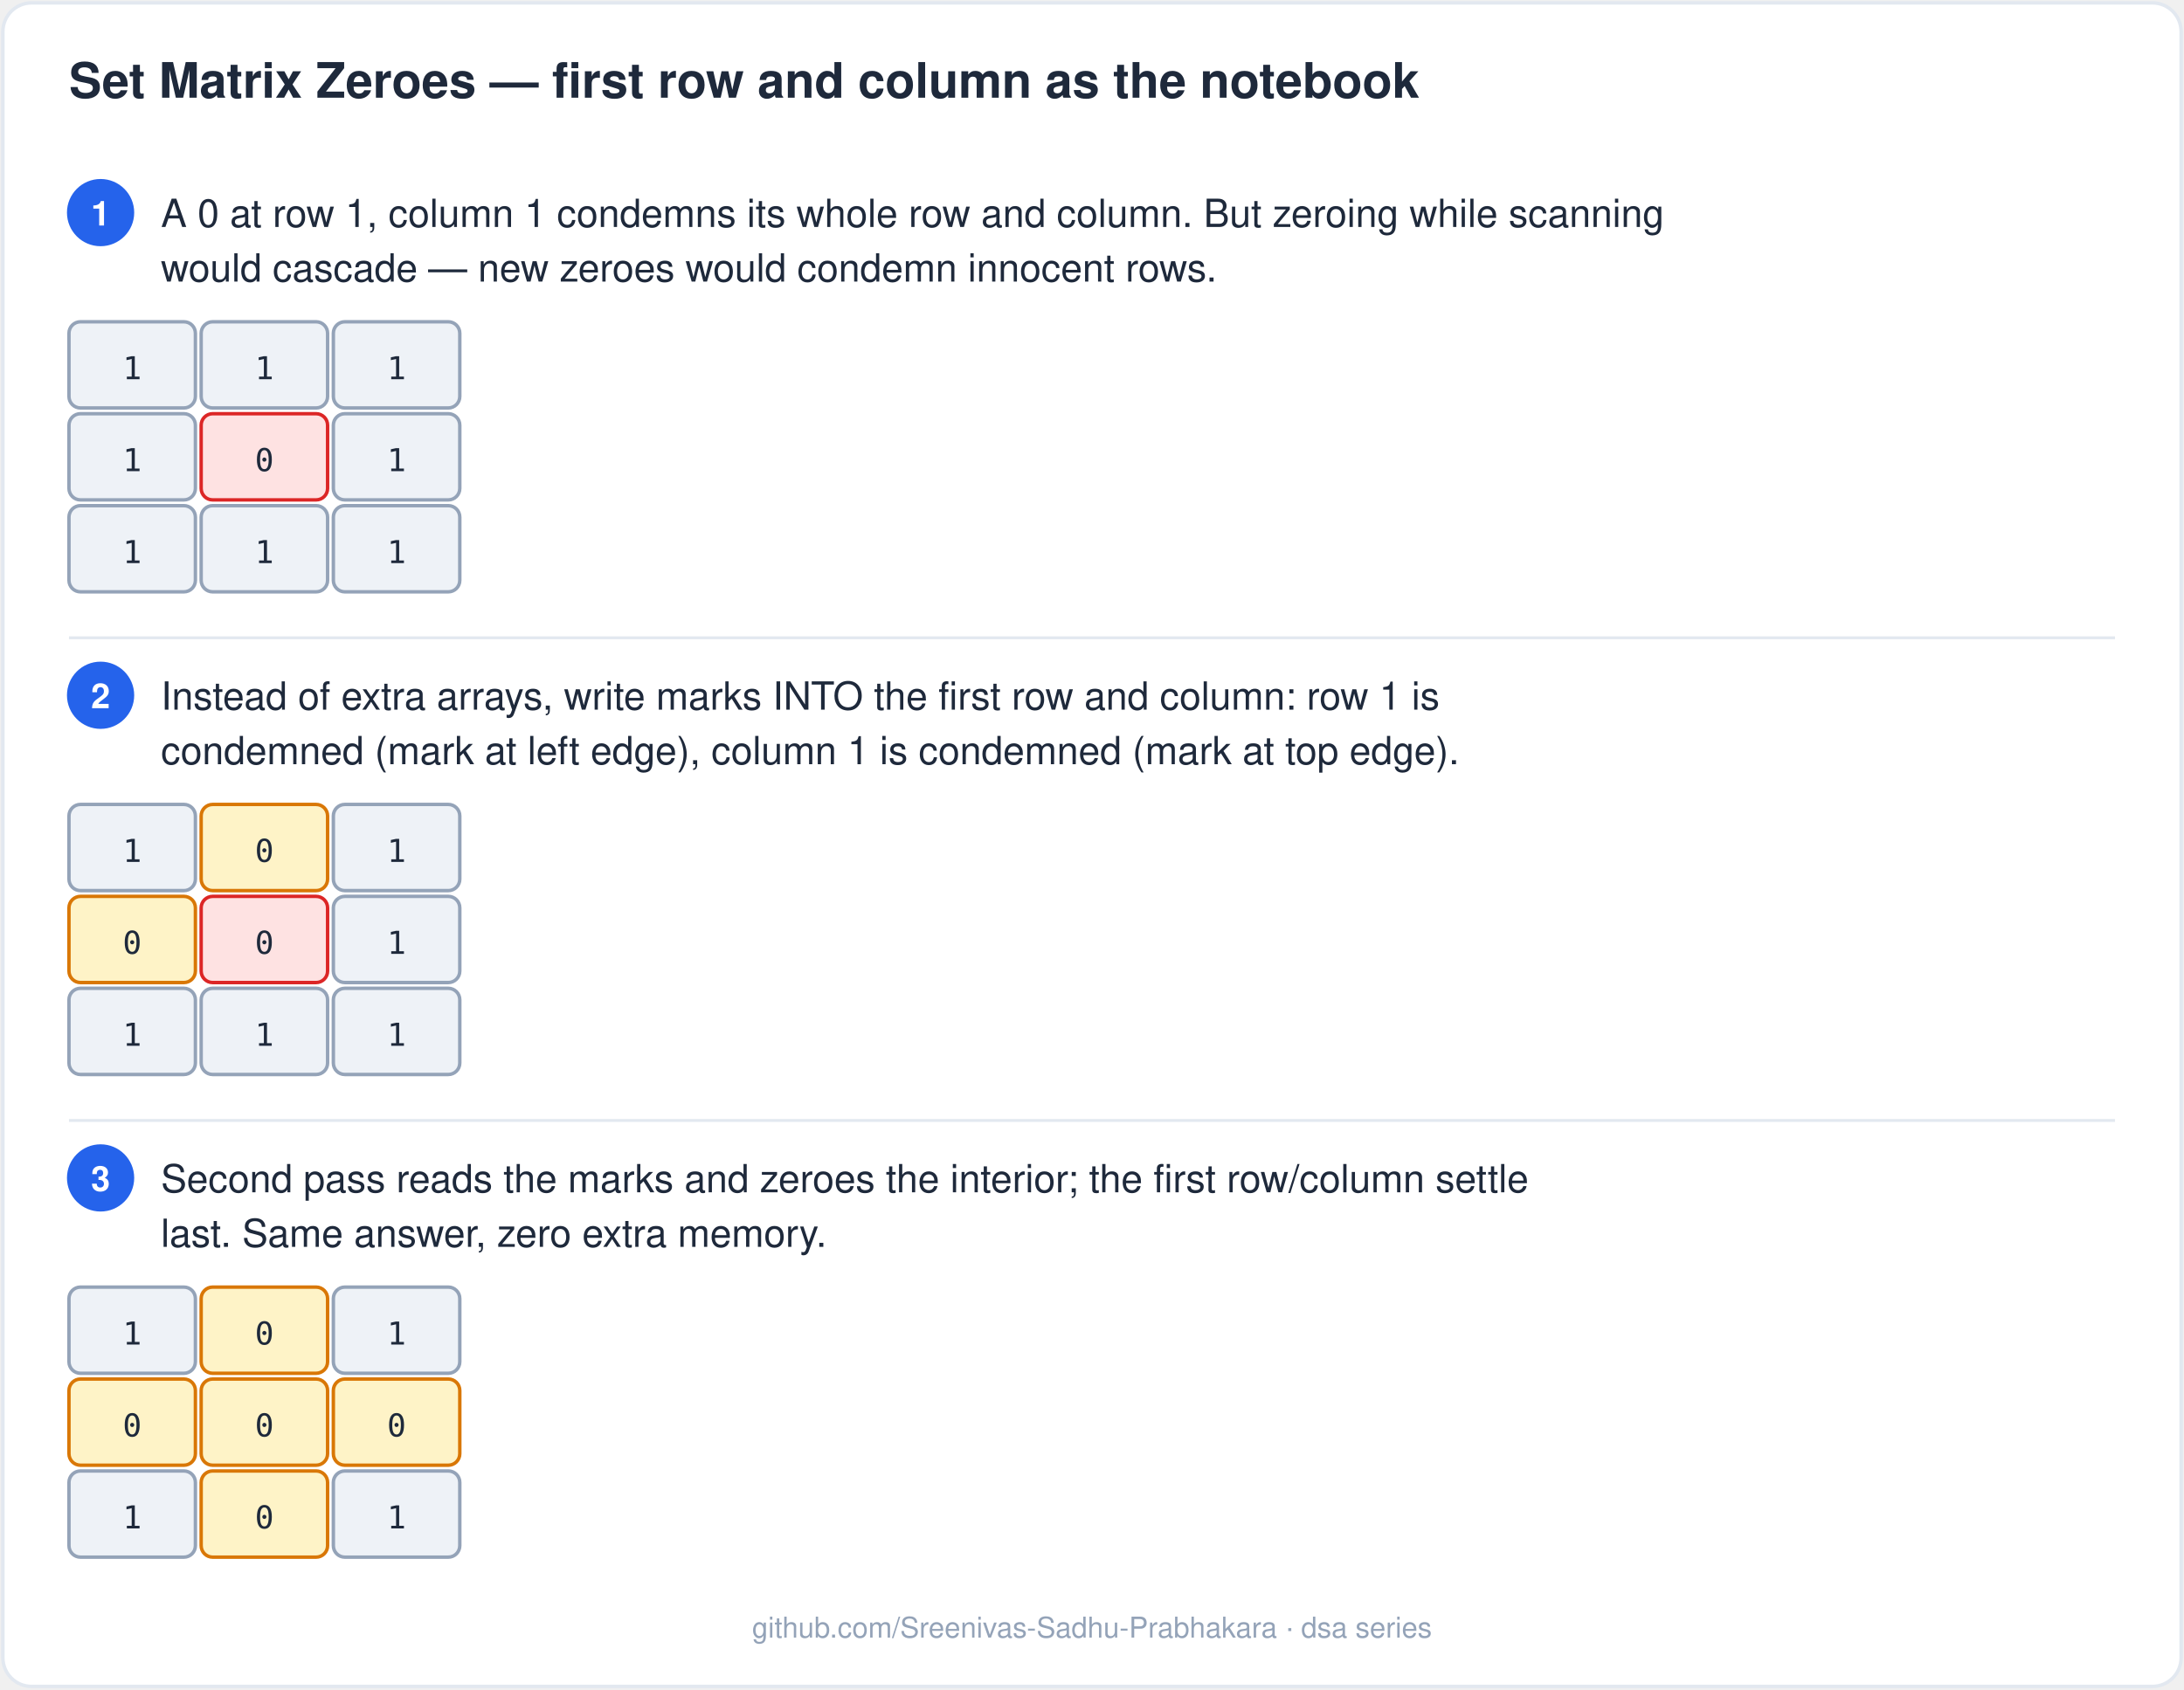
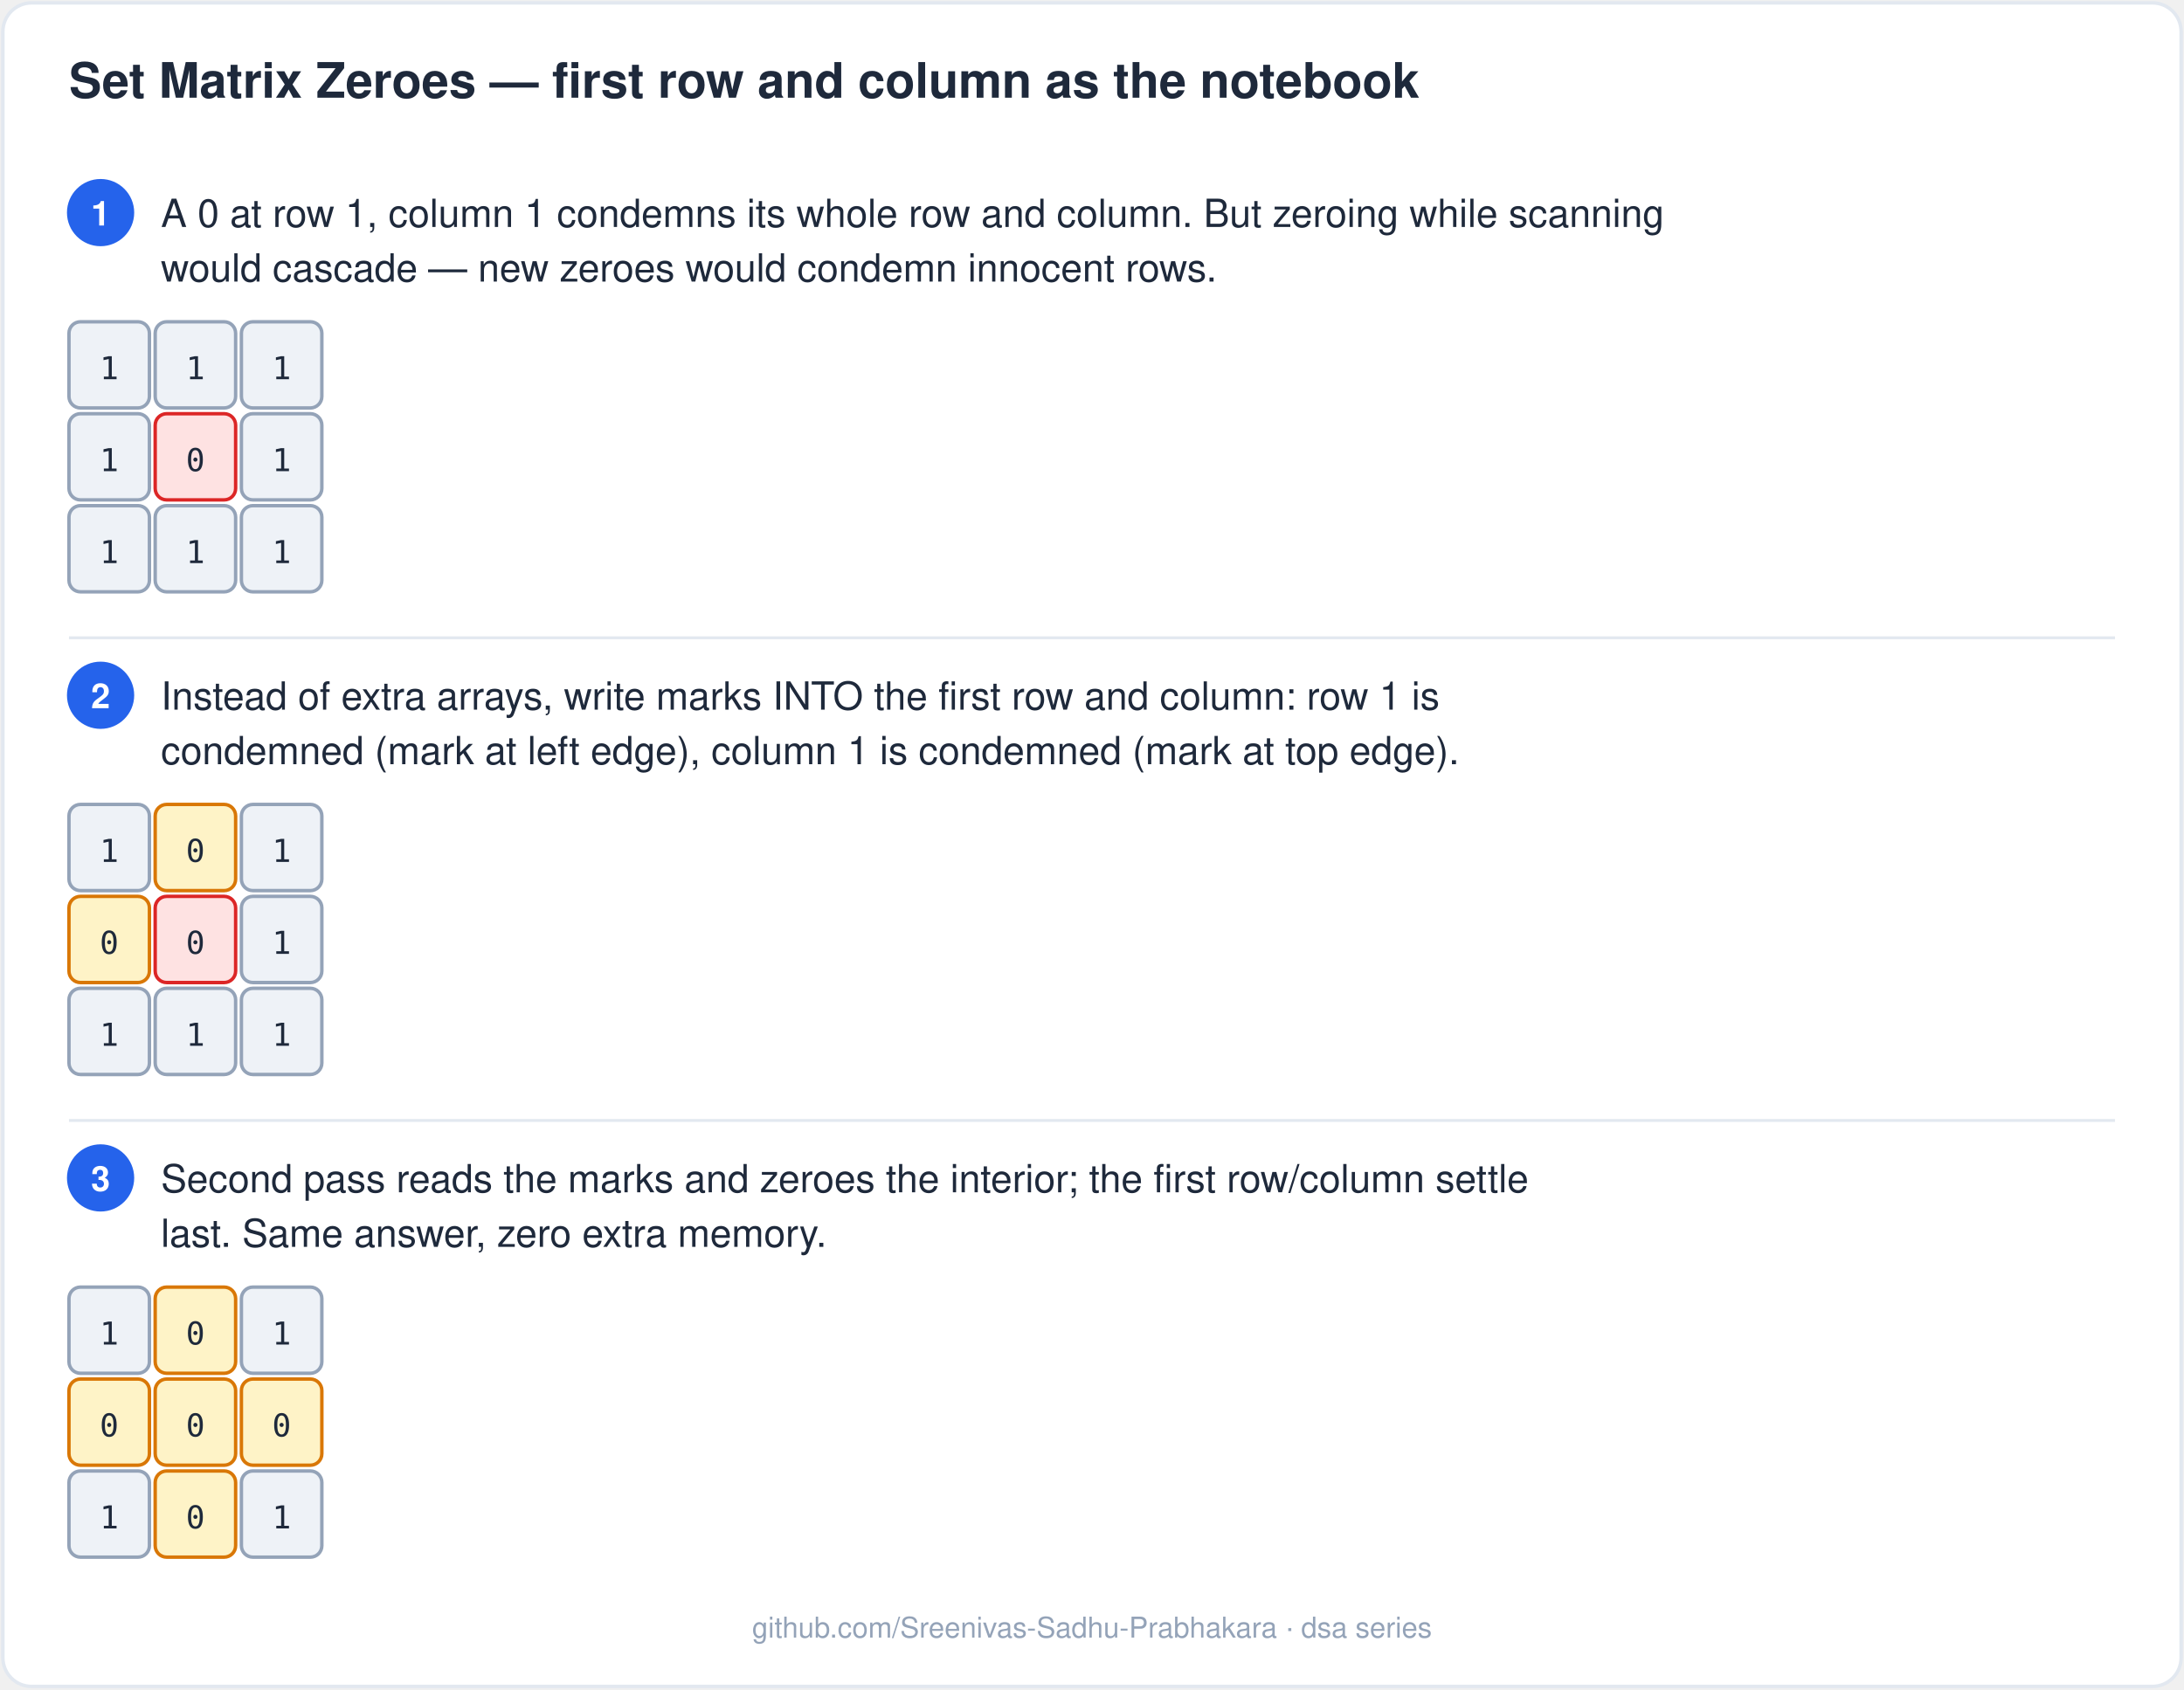
<svg xmlns="http://www.w3.org/2000/svg" width="760" height="588" viewBox="0 0 760 588" role="img" aria-label="Step-by-step visual walkthrough">
  <defs>
    <marker id="arr" markerWidth="8" markerHeight="8" refX="6" refY="3" orient="auto">
      <path d="M0,0 L7,3 L0,6 z" fill="context-stroke" />
    </marker>
  </defs>
  <rect x="1.0" y="1.0" width="758.0" height="586.0" rx="10" fill="#ffffff" stroke="#e2e8f0" stroke-width="1.2" />
  <text x="24.0" y="34.0" font-family="-apple-system,Segoe UI,Helvetica,Arial,sans-serif" font-size="17" fill="#1e293b" text-anchor="start" font-weight="600">Set Matrix Zeroes — first row and column as the notebook</text>
  <circle cx="35.0" cy="74.0" r="11" fill="#2563eb" stroke="#2563eb" stroke-width="1.4" />
  <text x="35.0" y="78.5" font-family="-apple-system,Segoe UI,Helvetica,Arial,sans-serif" font-size="12" fill="#ffffff" text-anchor="middle" font-weight="600">1</text>
  <text x="56.0" y="79.0" font-family="-apple-system,Segoe UI,Helvetica,Arial,sans-serif" font-size="13.5" fill="#1e293b" text-anchor="start">A 0 at row 1, column 1 condemns its whole row and column. But zeroing while scanning</text>
  <text x="56.0" y="98.0" font-family="-apple-system,Segoe UI,Helvetica,Arial,sans-serif" font-size="13.5" fill="#1e293b" text-anchor="start">would cascade — new zeroes would condemn innocent rows.</text>
-   <rect x="24.0" y="112.0" width="44.0" height="30.0" rx="4" fill="#eef2f7" stroke="#94a3b8" stroke-width="1.2" />
-   <text x="46.0" y="132.0" font-family="ui-monospace,Menlo,monospace" font-size="11" fill="#1e293b" text-anchor="middle">1</text>
-   <rect x="70.0" y="112.0" width="44.0" height="30.0" rx="4" fill="#eef2f7" stroke="#94a3b8" stroke-width="1.2" />
-   <text x="92.0" y="132.0" font-family="ui-monospace,Menlo,monospace" font-size="11" fill="#1e293b" text-anchor="middle">1</text>
-   <rect x="116.0" y="112.0" width="44.0" height="30.0" rx="4" fill="#eef2f7" stroke="#94a3b8" stroke-width="1.2" />
-   <text x="138.0" y="132.0" font-family="ui-monospace,Menlo,monospace" font-size="11" fill="#1e293b" text-anchor="middle">1</text>
-   <rect x="24.0" y="144.0" width="44.0" height="30.0" rx="4" fill="#eef2f7" stroke="#94a3b8" stroke-width="1.2" />
-   <text x="46.0" y="164.0" font-family="ui-monospace,Menlo,monospace" font-size="11" fill="#1e293b" text-anchor="middle">1</text>
-   <rect x="70.0" y="144.0" width="44.0" height="30.0" rx="4" fill="#fee2e2" stroke="#dc2626" stroke-width="1.2" />
-   <text x="92.0" y="164.0" font-family="ui-monospace,Menlo,monospace" font-size="11" fill="#1e293b" text-anchor="middle">0</text>
-   <rect x="116.0" y="144.0" width="44.0" height="30.0" rx="4" fill="#eef2f7" stroke="#94a3b8" stroke-width="1.2" />
-   <text x="138.0" y="164.0" font-family="ui-monospace,Menlo,monospace" font-size="11" fill="#1e293b" text-anchor="middle">1</text>
-   <rect x="24.0" y="176.0" width="44.0" height="30.0" rx="4" fill="#eef2f7" stroke="#94a3b8" stroke-width="1.2" />
-   <text x="46.0" y="196.0" font-family="ui-monospace,Menlo,monospace" font-size="11" fill="#1e293b" text-anchor="middle">1</text>
-   <rect x="70.0" y="176.0" width="44.0" height="30.0" rx="4" fill="#eef2f7" stroke="#94a3b8" stroke-width="1.2" />
-   <text x="92.0" y="196.0" font-family="ui-monospace,Menlo,monospace" font-size="11" fill="#1e293b" text-anchor="middle">1</text>
-   <rect x="116.0" y="176.0" width="44.0" height="30.0" rx="4" fill="#eef2f7" stroke="#94a3b8" stroke-width="1.2" />
-   <text x="138.0" y="196.0" font-family="ui-monospace,Menlo,monospace" font-size="11" fill="#1e293b" text-anchor="middle">1</text>
+   <rect x="24.0" y="112.0" width="28.0" height="30.0" rx="4" fill="#eef2f7" stroke="#94a3b8" stroke-width="1.2" />
+   <text x="38.0" y="132.0" font-family="ui-monospace,Menlo,monospace" font-size="11" fill="#1e293b" text-anchor="middle">1</text>
+   <rect x="54.0" y="112.0" width="28.0" height="30.0" rx="4" fill="#eef2f7" stroke="#94a3b8" stroke-width="1.2" />
+   <text x="68.0" y="132.0" font-family="ui-monospace,Menlo,monospace" font-size="11" fill="#1e293b" text-anchor="middle">1</text>
+   <rect x="84.0" y="112.0" width="28.0" height="30.0" rx="4" fill="#eef2f7" stroke="#94a3b8" stroke-width="1.2" />
+   <text x="98.0" y="132.0" font-family="ui-monospace,Menlo,monospace" font-size="11" fill="#1e293b" text-anchor="middle">1</text>
+   <rect x="24.0" y="144.0" width="28.0" height="30.0" rx="4" fill="#eef2f7" stroke="#94a3b8" stroke-width="1.2" />
+   <text x="38.0" y="164.0" font-family="ui-monospace,Menlo,monospace" font-size="11" fill="#1e293b" text-anchor="middle">1</text>
+   <rect x="54.0" y="144.0" width="28.0" height="30.0" rx="4" fill="#fee2e2" stroke="#dc2626" stroke-width="1.2" />
+   <text x="68.0" y="164.0" font-family="ui-monospace,Menlo,monospace" font-size="11" fill="#1e293b" text-anchor="middle">0</text>
+   <rect x="84.0" y="144.0" width="28.0" height="30.0" rx="4" fill="#eef2f7" stroke="#94a3b8" stroke-width="1.2" />
+   <text x="98.0" y="164.0" font-family="ui-monospace,Menlo,monospace" font-size="11" fill="#1e293b" text-anchor="middle">1</text>
+   <rect x="24.0" y="176.0" width="28.0" height="30.0" rx="4" fill="#eef2f7" stroke="#94a3b8" stroke-width="1.2" />
+   <text x="38.0" y="196.0" font-family="ui-monospace,Menlo,monospace" font-size="11" fill="#1e293b" text-anchor="middle">1</text>
+   <rect x="54.0" y="176.0" width="28.0" height="30.0" rx="4" fill="#eef2f7" stroke="#94a3b8" stroke-width="1.2" />
+   <text x="68.0" y="196.0" font-family="ui-monospace,Menlo,monospace" font-size="11" fill="#1e293b" text-anchor="middle">1</text>
+   <rect x="84.0" y="176.0" width="28.0" height="30.0" rx="4" fill="#eef2f7" stroke="#94a3b8" stroke-width="1.2" />
+   <text x="98.0" y="196.0" font-family="ui-monospace,Menlo,monospace" font-size="11" fill="#1e293b" text-anchor="middle">1</text>
  <line x1="24.0" y1="222.0" x2="736.0" y2="222.0" stroke="#e2e8f0" stroke-width="1" />
  <circle cx="35.0" cy="242.0" r="11" fill="#2563eb" stroke="#2563eb" stroke-width="1.4" />
  <text x="35.0" y="246.5" font-family="-apple-system,Segoe UI,Helvetica,Arial,sans-serif" font-size="12" fill="#ffffff" text-anchor="middle" font-weight="600">2</text>
  <text x="56.0" y="247.0" font-family="-apple-system,Segoe UI,Helvetica,Arial,sans-serif" font-size="13.5" fill="#1e293b" text-anchor="start">Instead of extra arrays, write marks INTO the first row and column: row 1 is</text>
  <text x="56.0" y="266.0" font-family="-apple-system,Segoe UI,Helvetica,Arial,sans-serif" font-size="13.5" fill="#1e293b" text-anchor="start">condemned (mark at left edge), column 1 is condemned (mark at top edge).</text>
-   <rect x="24.0" y="280.0" width="44.0" height="30.0" rx="4" fill="#eef2f7" stroke="#94a3b8" stroke-width="1.2" />
-   <text x="46.0" y="300.0" font-family="ui-monospace,Menlo,monospace" font-size="11" fill="#1e293b" text-anchor="middle">1</text>
-   <rect x="70.0" y="280.0" width="44.0" height="30.0" rx="4" fill="#fef3c7" stroke="#d97706" stroke-width="1.2" />
-   <text x="92.0" y="300.0" font-family="ui-monospace,Menlo,monospace" font-size="11" fill="#1e293b" text-anchor="middle">0</text>
-   <rect x="116.0" y="280.0" width="44.0" height="30.0" rx="4" fill="#eef2f7" stroke="#94a3b8" stroke-width="1.2" />
-   <text x="138.0" y="300.0" font-family="ui-monospace,Menlo,monospace" font-size="11" fill="#1e293b" text-anchor="middle">1</text>
-   <rect x="24.0" y="312.0" width="44.0" height="30.0" rx="4" fill="#fef3c7" stroke="#d97706" stroke-width="1.2" />
-   <text x="46.0" y="332.0" font-family="ui-monospace,Menlo,monospace" font-size="11" fill="#1e293b" text-anchor="middle">0</text>
-   <rect x="70.0" y="312.0" width="44.0" height="30.0" rx="4" fill="#fee2e2" stroke="#dc2626" stroke-width="1.2" />
-   <text x="92.0" y="332.0" font-family="ui-monospace,Menlo,monospace" font-size="11" fill="#1e293b" text-anchor="middle">0</text>
-   <rect x="116.0" y="312.0" width="44.0" height="30.0" rx="4" fill="#eef2f7" stroke="#94a3b8" stroke-width="1.2" />
-   <text x="138.0" y="332.0" font-family="ui-monospace,Menlo,monospace" font-size="11" fill="#1e293b" text-anchor="middle">1</text>
-   <rect x="24.0" y="344.0" width="44.0" height="30.0" rx="4" fill="#eef2f7" stroke="#94a3b8" stroke-width="1.2" />
-   <text x="46.0" y="364.0" font-family="ui-monospace,Menlo,monospace" font-size="11" fill="#1e293b" text-anchor="middle">1</text>
-   <rect x="70.0" y="344.0" width="44.0" height="30.0" rx="4" fill="#eef2f7" stroke="#94a3b8" stroke-width="1.2" />
-   <text x="92.0" y="364.0" font-family="ui-monospace,Menlo,monospace" font-size="11" fill="#1e293b" text-anchor="middle">1</text>
-   <rect x="116.0" y="344.0" width="44.0" height="30.0" rx="4" fill="#eef2f7" stroke="#94a3b8" stroke-width="1.2" />
-   <text x="138.0" y="364.0" font-family="ui-monospace,Menlo,monospace" font-size="11" fill="#1e293b" text-anchor="middle">1</text>
+   <rect x="24.0" y="280.0" width="28.0" height="30.0" rx="4" fill="#eef2f7" stroke="#94a3b8" stroke-width="1.2" />
+   <text x="38.0" y="300.0" font-family="ui-monospace,Menlo,monospace" font-size="11" fill="#1e293b" text-anchor="middle">1</text>
+   <rect x="54.0" y="280.0" width="28.0" height="30.0" rx="4" fill="#fef3c7" stroke="#d97706" stroke-width="1.2" />
+   <text x="68.0" y="300.0" font-family="ui-monospace,Menlo,monospace" font-size="11" fill="#1e293b" text-anchor="middle">0</text>
+   <rect x="84.0" y="280.0" width="28.0" height="30.0" rx="4" fill="#eef2f7" stroke="#94a3b8" stroke-width="1.2" />
+   <text x="98.0" y="300.0" font-family="ui-monospace,Menlo,monospace" font-size="11" fill="#1e293b" text-anchor="middle">1</text>
+   <rect x="24.0" y="312.0" width="28.0" height="30.0" rx="4" fill="#fef3c7" stroke="#d97706" stroke-width="1.2" />
+   <text x="38.0" y="332.0" font-family="ui-monospace,Menlo,monospace" font-size="11" fill="#1e293b" text-anchor="middle">0</text>
+   <rect x="54.0" y="312.0" width="28.0" height="30.0" rx="4" fill="#fee2e2" stroke="#dc2626" stroke-width="1.2" />
+   <text x="68.0" y="332.0" font-family="ui-monospace,Menlo,monospace" font-size="11" fill="#1e293b" text-anchor="middle">0</text>
+   <rect x="84.0" y="312.0" width="28.0" height="30.0" rx="4" fill="#eef2f7" stroke="#94a3b8" stroke-width="1.2" />
+   <text x="98.0" y="332.0" font-family="ui-monospace,Menlo,monospace" font-size="11" fill="#1e293b" text-anchor="middle">1</text>
+   <rect x="24.0" y="344.0" width="28.0" height="30.0" rx="4" fill="#eef2f7" stroke="#94a3b8" stroke-width="1.2" />
+   <text x="38.0" y="364.0" font-family="ui-monospace,Menlo,monospace" font-size="11" fill="#1e293b" text-anchor="middle">1</text>
+   <rect x="54.0" y="344.0" width="28.0" height="30.0" rx="4" fill="#eef2f7" stroke="#94a3b8" stroke-width="1.2" />
+   <text x="68.0" y="364.0" font-family="ui-monospace,Menlo,monospace" font-size="11" fill="#1e293b" text-anchor="middle">1</text>
+   <rect x="84.0" y="344.0" width="28.0" height="30.0" rx="4" fill="#eef2f7" stroke="#94a3b8" stroke-width="1.2" />
+   <text x="98.0" y="364.0" font-family="ui-monospace,Menlo,monospace" font-size="11" fill="#1e293b" text-anchor="middle">1</text>
  <line x1="24.0" y1="390.0" x2="736.0" y2="390.0" stroke="#e2e8f0" stroke-width="1" />
  <circle cx="35.0" cy="410.0" r="11" fill="#2563eb" stroke="#2563eb" stroke-width="1.4" />
  <text x="35.0" y="414.5" font-family="-apple-system,Segoe UI,Helvetica,Arial,sans-serif" font-size="12" fill="#ffffff" text-anchor="middle" font-weight="600">3</text>
  <text x="56.0" y="415.0" font-family="-apple-system,Segoe UI,Helvetica,Arial,sans-serif" font-size="13.5" fill="#1e293b" text-anchor="start">Second pass reads the marks and zeroes the interior; the first row/column settle</text>
  <text x="56.0" y="434.0" font-family="-apple-system,Segoe UI,Helvetica,Arial,sans-serif" font-size="13.5" fill="#1e293b" text-anchor="start">last. Same answer, zero extra memory.</text>
-   <rect x="24.0" y="448.0" width="44.0" height="30.0" rx="4" fill="#eef2f7" stroke="#94a3b8" stroke-width="1.2" />
-   <text x="46.0" y="468.0" font-family="ui-monospace,Menlo,monospace" font-size="11" fill="#1e293b" text-anchor="middle">1</text>
-   <rect x="70.0" y="448.0" width="44.0" height="30.0" rx="4" fill="#fef3c7" stroke="#d97706" stroke-width="1.2" />
-   <text x="92.0" y="468.0" font-family="ui-monospace,Menlo,monospace" font-size="11" fill="#1e293b" text-anchor="middle">0</text>
-   <rect x="116.0" y="448.0" width="44.0" height="30.0" rx="4" fill="#eef2f7" stroke="#94a3b8" stroke-width="1.2" />
-   <text x="138.0" y="468.0" font-family="ui-monospace,Menlo,monospace" font-size="11" fill="#1e293b" text-anchor="middle">1</text>
-   <rect x="24.0" y="480.0" width="44.0" height="30.0" rx="4" fill="#fef3c7" stroke="#d97706" stroke-width="1.2" />
-   <text x="46.0" y="500.0" font-family="ui-monospace,Menlo,monospace" font-size="11" fill="#1e293b" text-anchor="middle">0</text>
-   <rect x="70.0" y="480.0" width="44.0" height="30.0" rx="4" fill="#fef3c7" stroke="#d97706" stroke-width="1.2" />
-   <text x="92.0" y="500.0" font-family="ui-monospace,Menlo,monospace" font-size="11" fill="#1e293b" text-anchor="middle">0</text>
-   <rect x="116.0" y="480.0" width="44.0" height="30.0" rx="4" fill="#fef3c7" stroke="#d97706" stroke-width="1.2" />
-   <text x="138.0" y="500.0" font-family="ui-monospace,Menlo,monospace" font-size="11" fill="#1e293b" text-anchor="middle">0</text>
-   <rect x="24.0" y="512.0" width="44.0" height="30.0" rx="4" fill="#eef2f7" stroke="#94a3b8" stroke-width="1.2" />
-   <text x="46.0" y="532.0" font-family="ui-monospace,Menlo,monospace" font-size="11" fill="#1e293b" text-anchor="middle">1</text>
-   <rect x="70.0" y="512.0" width="44.0" height="30.0" rx="4" fill="#fef3c7" stroke="#d97706" stroke-width="1.2" />
-   <text x="92.0" y="532.0" font-family="ui-monospace,Menlo,monospace" font-size="11" fill="#1e293b" text-anchor="middle">0</text>
-   <rect x="116.0" y="512.0" width="44.0" height="30.0" rx="4" fill="#eef2f7" stroke="#94a3b8" stroke-width="1.2" />
-   <text x="138.0" y="532.0" font-family="ui-monospace,Menlo,monospace" font-size="11" fill="#1e293b" text-anchor="middle">1</text>
+   <rect x="24.0" y="448.0" width="28.0" height="30.0" rx="4" fill="#eef2f7" stroke="#94a3b8" stroke-width="1.2" />
+   <text x="38.0" y="468.0" font-family="ui-monospace,Menlo,monospace" font-size="11" fill="#1e293b" text-anchor="middle">1</text>
+   <rect x="54.0" y="448.0" width="28.0" height="30.0" rx="4" fill="#fef3c7" stroke="#d97706" stroke-width="1.2" />
+   <text x="68.0" y="468.0" font-family="ui-monospace,Menlo,monospace" font-size="11" fill="#1e293b" text-anchor="middle">0</text>
+   <rect x="84.0" y="448.0" width="28.0" height="30.0" rx="4" fill="#eef2f7" stroke="#94a3b8" stroke-width="1.2" />
+   <text x="98.0" y="468.0" font-family="ui-monospace,Menlo,monospace" font-size="11" fill="#1e293b" text-anchor="middle">1</text>
+   <rect x="24.0" y="480.0" width="28.0" height="30.0" rx="4" fill="#fef3c7" stroke="#d97706" stroke-width="1.2" />
+   <text x="38.0" y="500.0" font-family="ui-monospace,Menlo,monospace" font-size="11" fill="#1e293b" text-anchor="middle">0</text>
+   <rect x="54.0" y="480.0" width="28.0" height="30.0" rx="4" fill="#fef3c7" stroke="#d97706" stroke-width="1.2" />
+   <text x="68.0" y="500.0" font-family="ui-monospace,Menlo,monospace" font-size="11" fill="#1e293b" text-anchor="middle">0</text>
+   <rect x="84.0" y="480.0" width="28.0" height="30.0" rx="4" fill="#fef3c7" stroke="#d97706" stroke-width="1.2" />
+   <text x="98.0" y="500.0" font-family="ui-monospace,Menlo,monospace" font-size="11" fill="#1e293b" text-anchor="middle">0</text>
+   <rect x="24.0" y="512.0" width="28.0" height="30.0" rx="4" fill="#eef2f7" stroke="#94a3b8" stroke-width="1.2" />
+   <text x="38.0" y="532.0" font-family="ui-monospace,Menlo,monospace" font-size="11" fill="#1e293b" text-anchor="middle">1</text>
+   <rect x="54.0" y="512.0" width="28.0" height="30.0" rx="4" fill="#fef3c7" stroke="#d97706" stroke-width="1.2" />
+   <text x="68.0" y="532.0" font-family="ui-monospace,Menlo,monospace" font-size="11" fill="#1e293b" text-anchor="middle">0</text>
+   <rect x="84.0" y="512.0" width="28.0" height="30.0" rx="4" fill="#eef2f7" stroke="#94a3b8" stroke-width="1.2" />
+   <text x="98.0" y="532.0" font-family="ui-monospace,Menlo,monospace" font-size="11" fill="#1e293b" text-anchor="middle">1</text>
  <text x="380.0" y="570.0" font-family="-apple-system,Segoe UI,Helvetica,Arial,sans-serif" font-size="10" fill="#94a3b8" text-anchor="middle">github.com/Sreenivas-Sadhu-Prabhakara · dsa series</text>
</svg>
